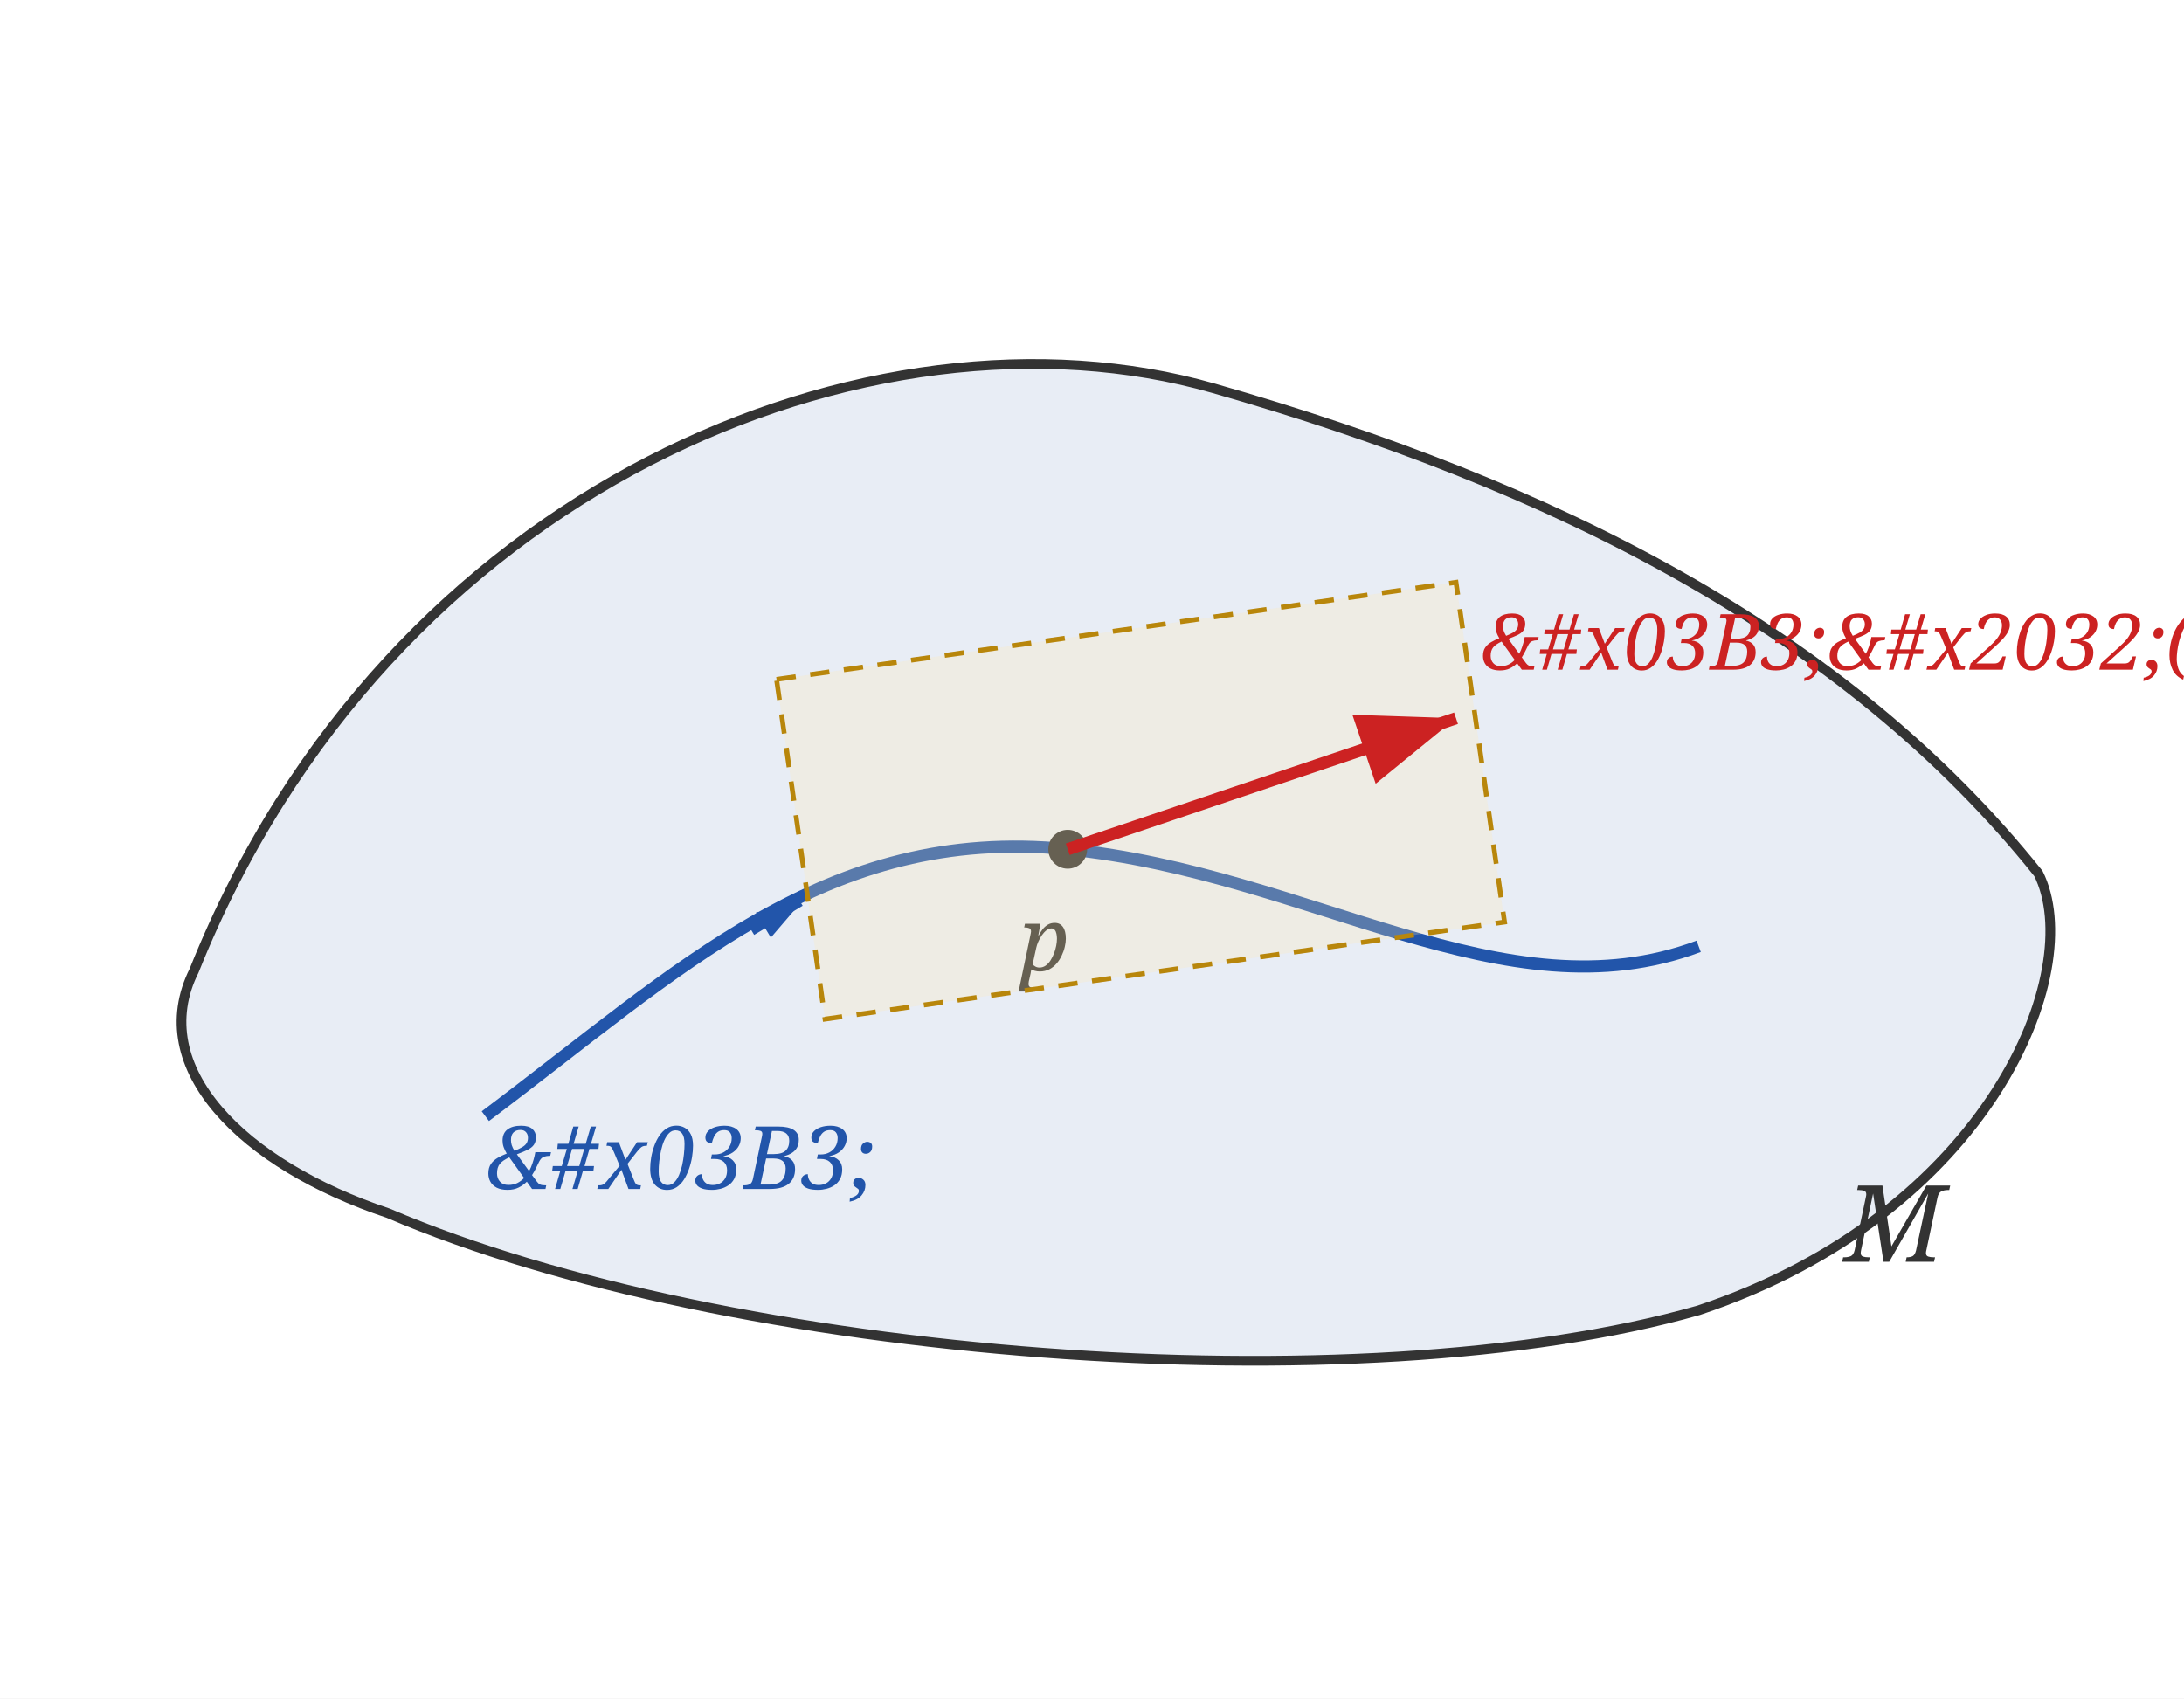
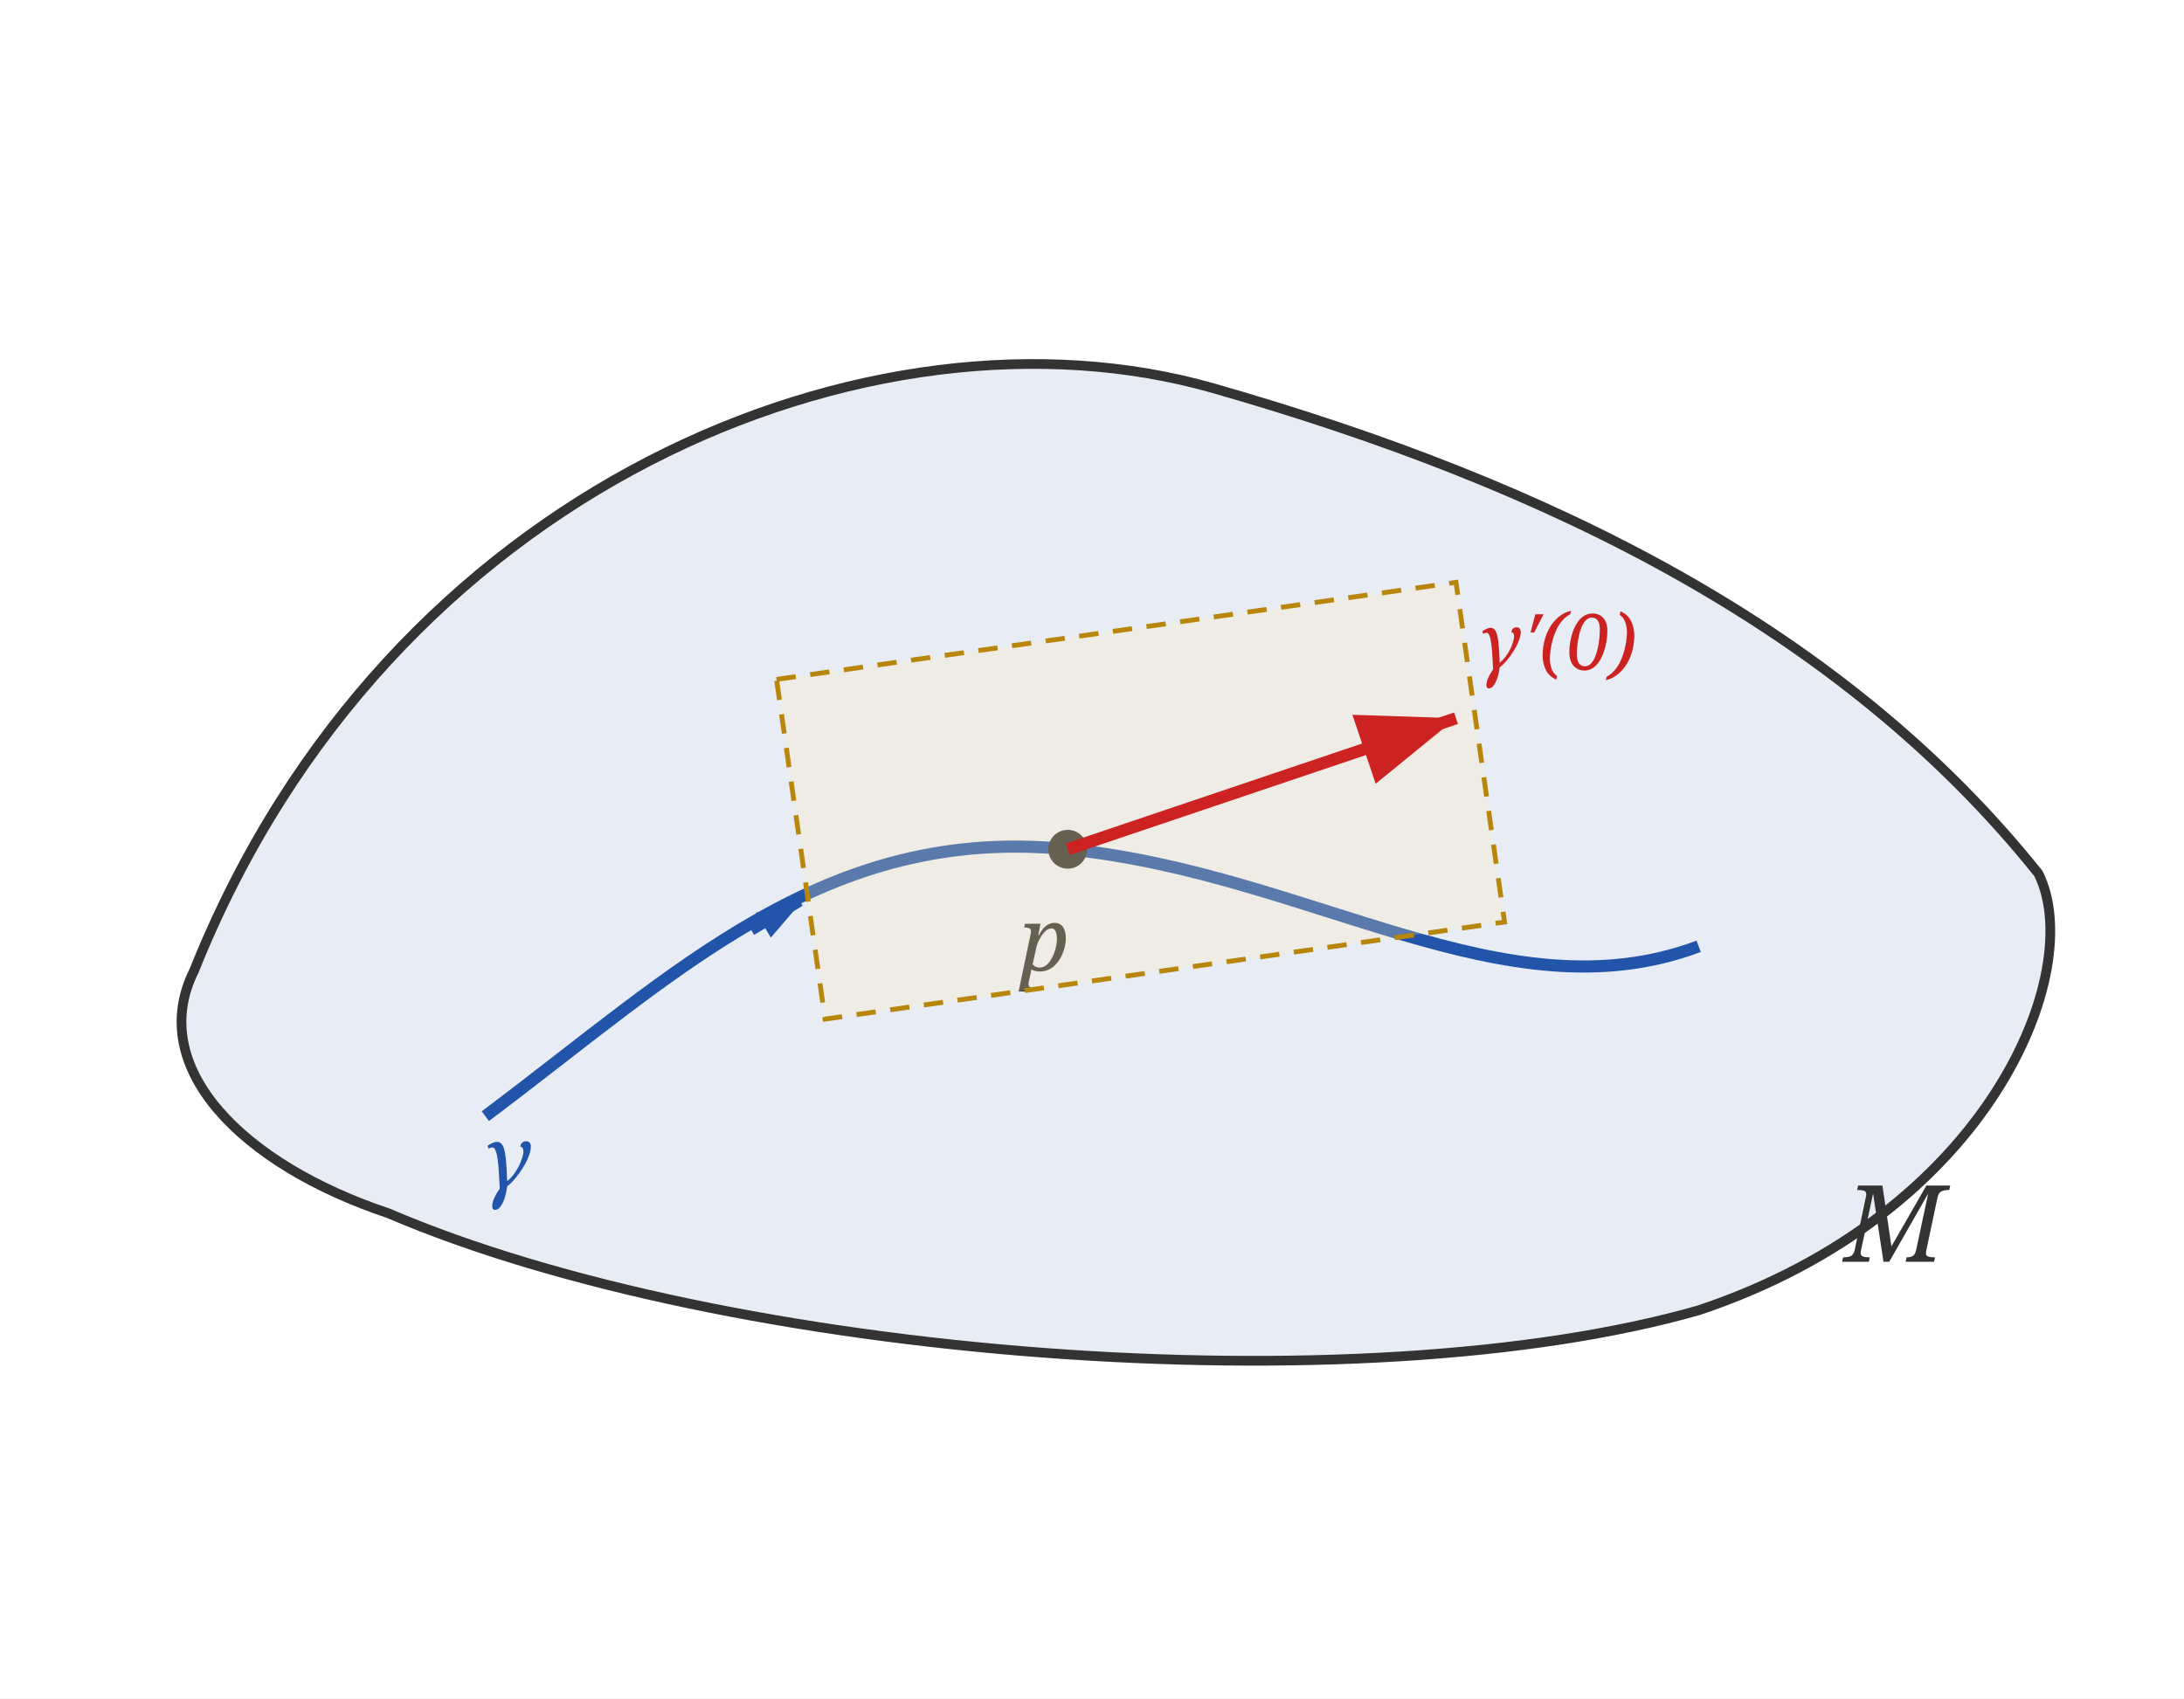
<svg xmlns="http://www.w3.org/2000/svg" width="450" height="350" viewBox="0 0 450 350">
  <rect width="450" height="350" fill="white" />
  <defs>
    <marker id="arrowRed" markerWidth="8" markerHeight="6" refX="8" refY="3" orient="auto">
      <polygon points="0 0, 8 3, 0 6" fill="#cc2222" />
    </marker>
  </defs>
  <path d="M 40 200 C 80 100, 180 60, 250 80 C 320 100, 380 130, 420 180 C 430 200, 410 250, 350 270 C 280 290, 150 280, 80 250 C 50 240, 30 220, 40 200 Z" fill="#e8edf5" stroke="#333" stroke-width="2" />
  <text x="380" y="260" font-family="serif" font-style="italic" font-size="22" fill="#333">M</text>
  <path d="M 100 230 C 140 200, 170 170, 220 175 C 270 180, 310 210, 350 195" fill="none" stroke="#2255aa" stroke-width="2.5" />
  <circle cx="220" cy="175" r="4" fill="#333" />
  <text x="210" y="200" font-family="serif" font-style="italic" font-size="18" fill="#333">p</text>
  <path d="M 160 140 L 300 120 L 310 190 L 170 210 Z" fill="#ffe8b0" fill-opacity="0.25" stroke="#b8860b" stroke-width="1" stroke-dasharray="4,3" />
  <line x1="220" y1="175" x2="300" y2="148" stroke="#cc2222" stroke-width="2.5" marker-end="url(#arrowRed)" />
-   <text x="305" y="138" font-family="serif" font-style="italic" font-size="16" fill="#cc2222">&amp;#x03B3;&amp;#x2032;(0)</text>
-   <text x="100" y="245" font-family="serif" font-style="italic" font-size="18" fill="#2255aa">&amp;#x03B3;</text>
+   <text x="305" y="138" font-family="serif" font-style="italic" font-size="16" fill="#cc2222">γ′(0)</text>
+   <text x="100" y="245" font-family="serif" font-style="italic" font-size="18" fill="#2255aa">γ</text>
  <path d="M 155 192 L 165 186" fill="none" stroke="#2255aa" stroke-width="1.5" marker-end="url(#arrBlue)" />
  <defs>
    <marker id="arrBlue" markerWidth="6" markerHeight="4" refX="6" refY="2" orient="auto">
      <polygon points="0 0, 6 2, 0 4" fill="#2255aa" />
    </marker>
  </defs>
</svg>
